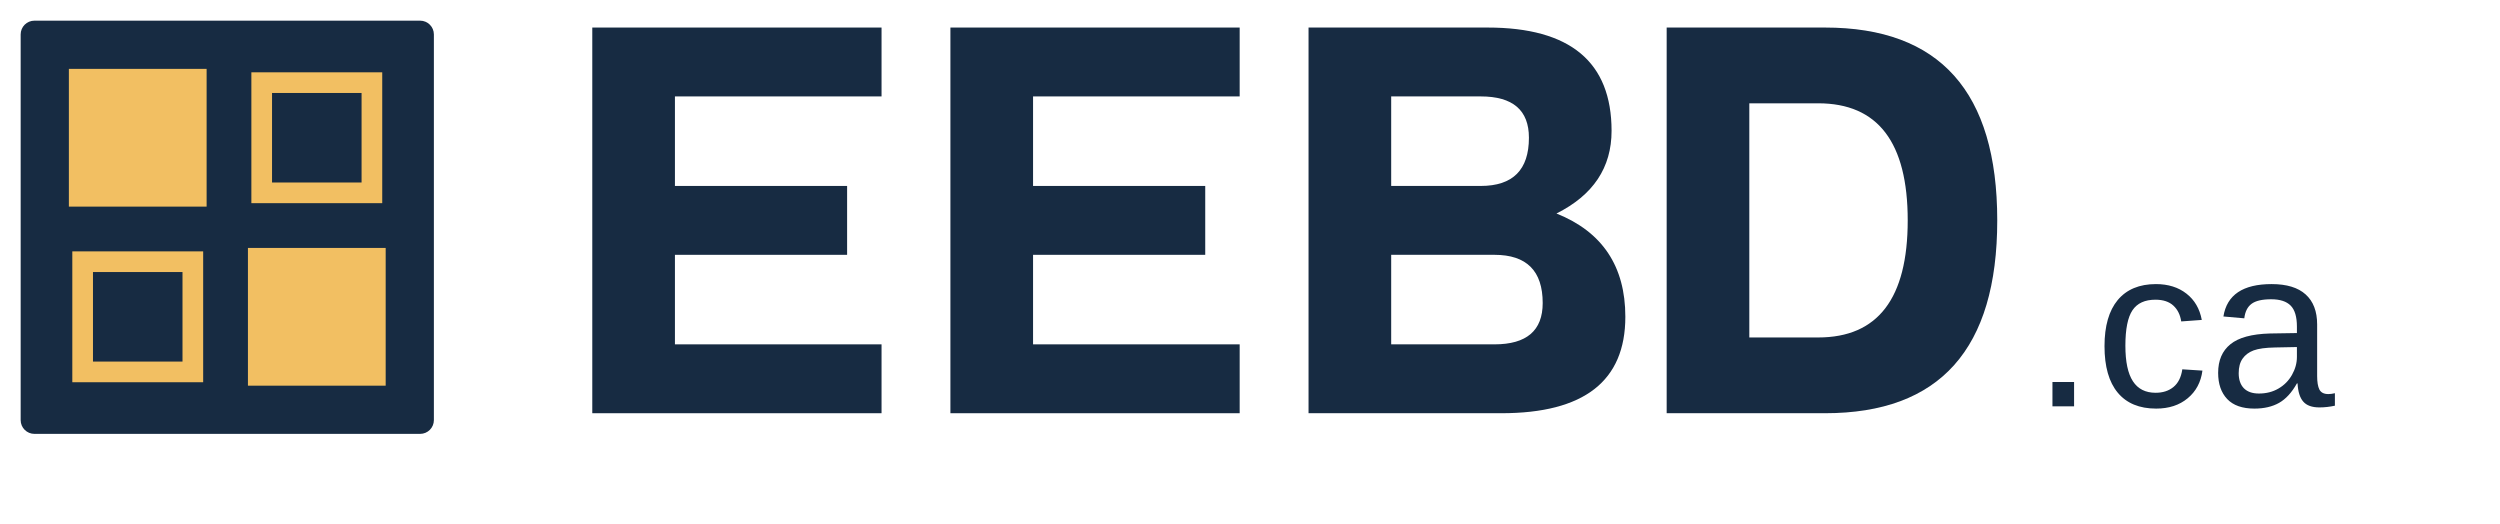
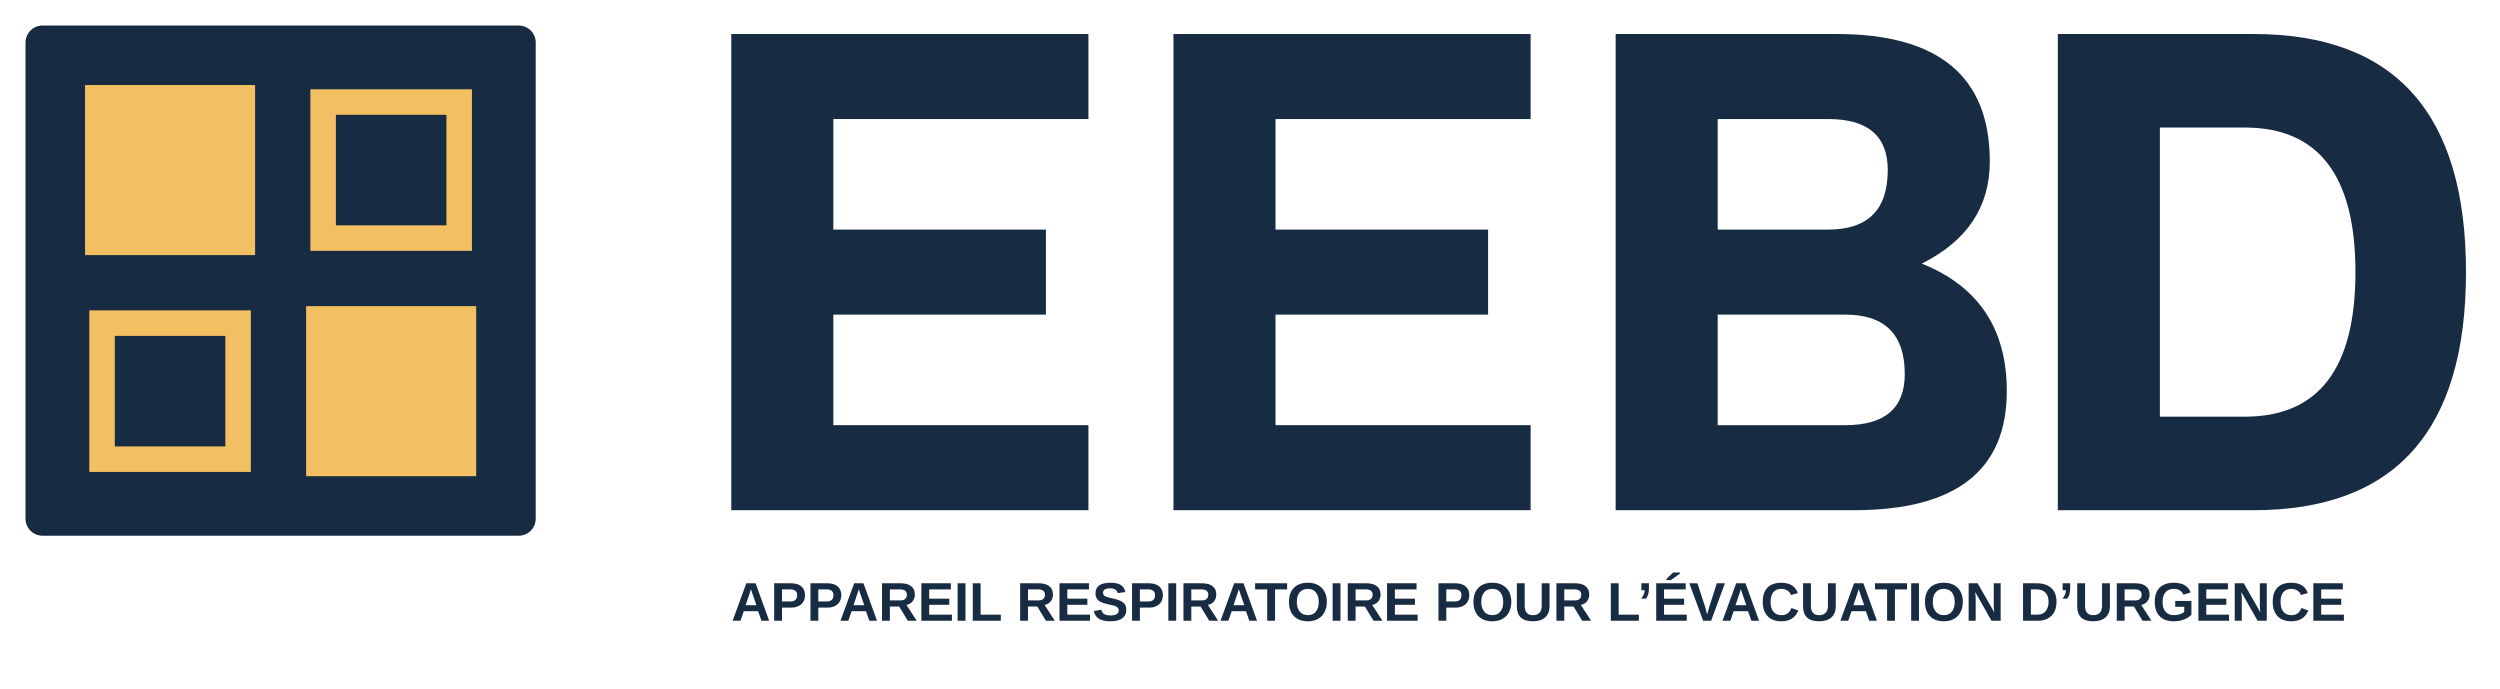
- <svg xmlns="http://www.w3.org/2000/svg" viewBox="0 0 363 76" role="img">
+ <svg xmlns="http://www.w3.org/2000/svg" viewBox="0 0 294 81" role="img">
  <g transform="translate(3 3)">
    <rect width="60" height="60" rx="2" fill="#172b42" />
    <path fill="#f2bf62" d="M7 7H27V27H7ZM33 33H53V53H33Z" />
    <path fill="none" stroke="#f2bf62" stroke-width="3" d="M35 9H51V25H35ZM9 35H25V51H9Z" />
  </g>
  <g fill="#172b42" fill-rule="evenodd" transform="translate(86 4)">
    <path d="M0 0H42V10H12V23H37V33H12V46H42V56H0Z" transform="translate(0 0)" />
    <path d="M0 0H42V10H12V23H37V33H12V46H42V56H0Z" transform="translate(52 0)" />
    <path d="M0 0H26Q44 0 44 15Q44 23 36 27Q46 31 46 42Q46 56 28 56H0ZM12 10V23H25Q32 23 32 16Q32 10 25 10ZM12 33V46H27Q34 46 34 40Q34 33 27 33Z" transform="translate(104 0)" />
    <path d="M0 0H23Q48 0 48 28Q48 56 23 56H0ZM12 11V45H22Q35 45 35 28Q35 11 22 11Z" transform="translate(156 0)" />
  </g>
-   <text x="295" y="59" fill="#172b42" font-family="Arial, sans-serif" font-size="33" font-weight="400">.ca</text>
+   <text x="86" y="73" fill="#172b42" font-family="Arial, sans-serif" font-size="6.4" font-weight="600" textLength="204" lengthAdjust="spacingAndGlyphs">APPAREIL RESPIRATOIRE POUR L’ÉVACUATION D’URGENCE</text>
</svg>
